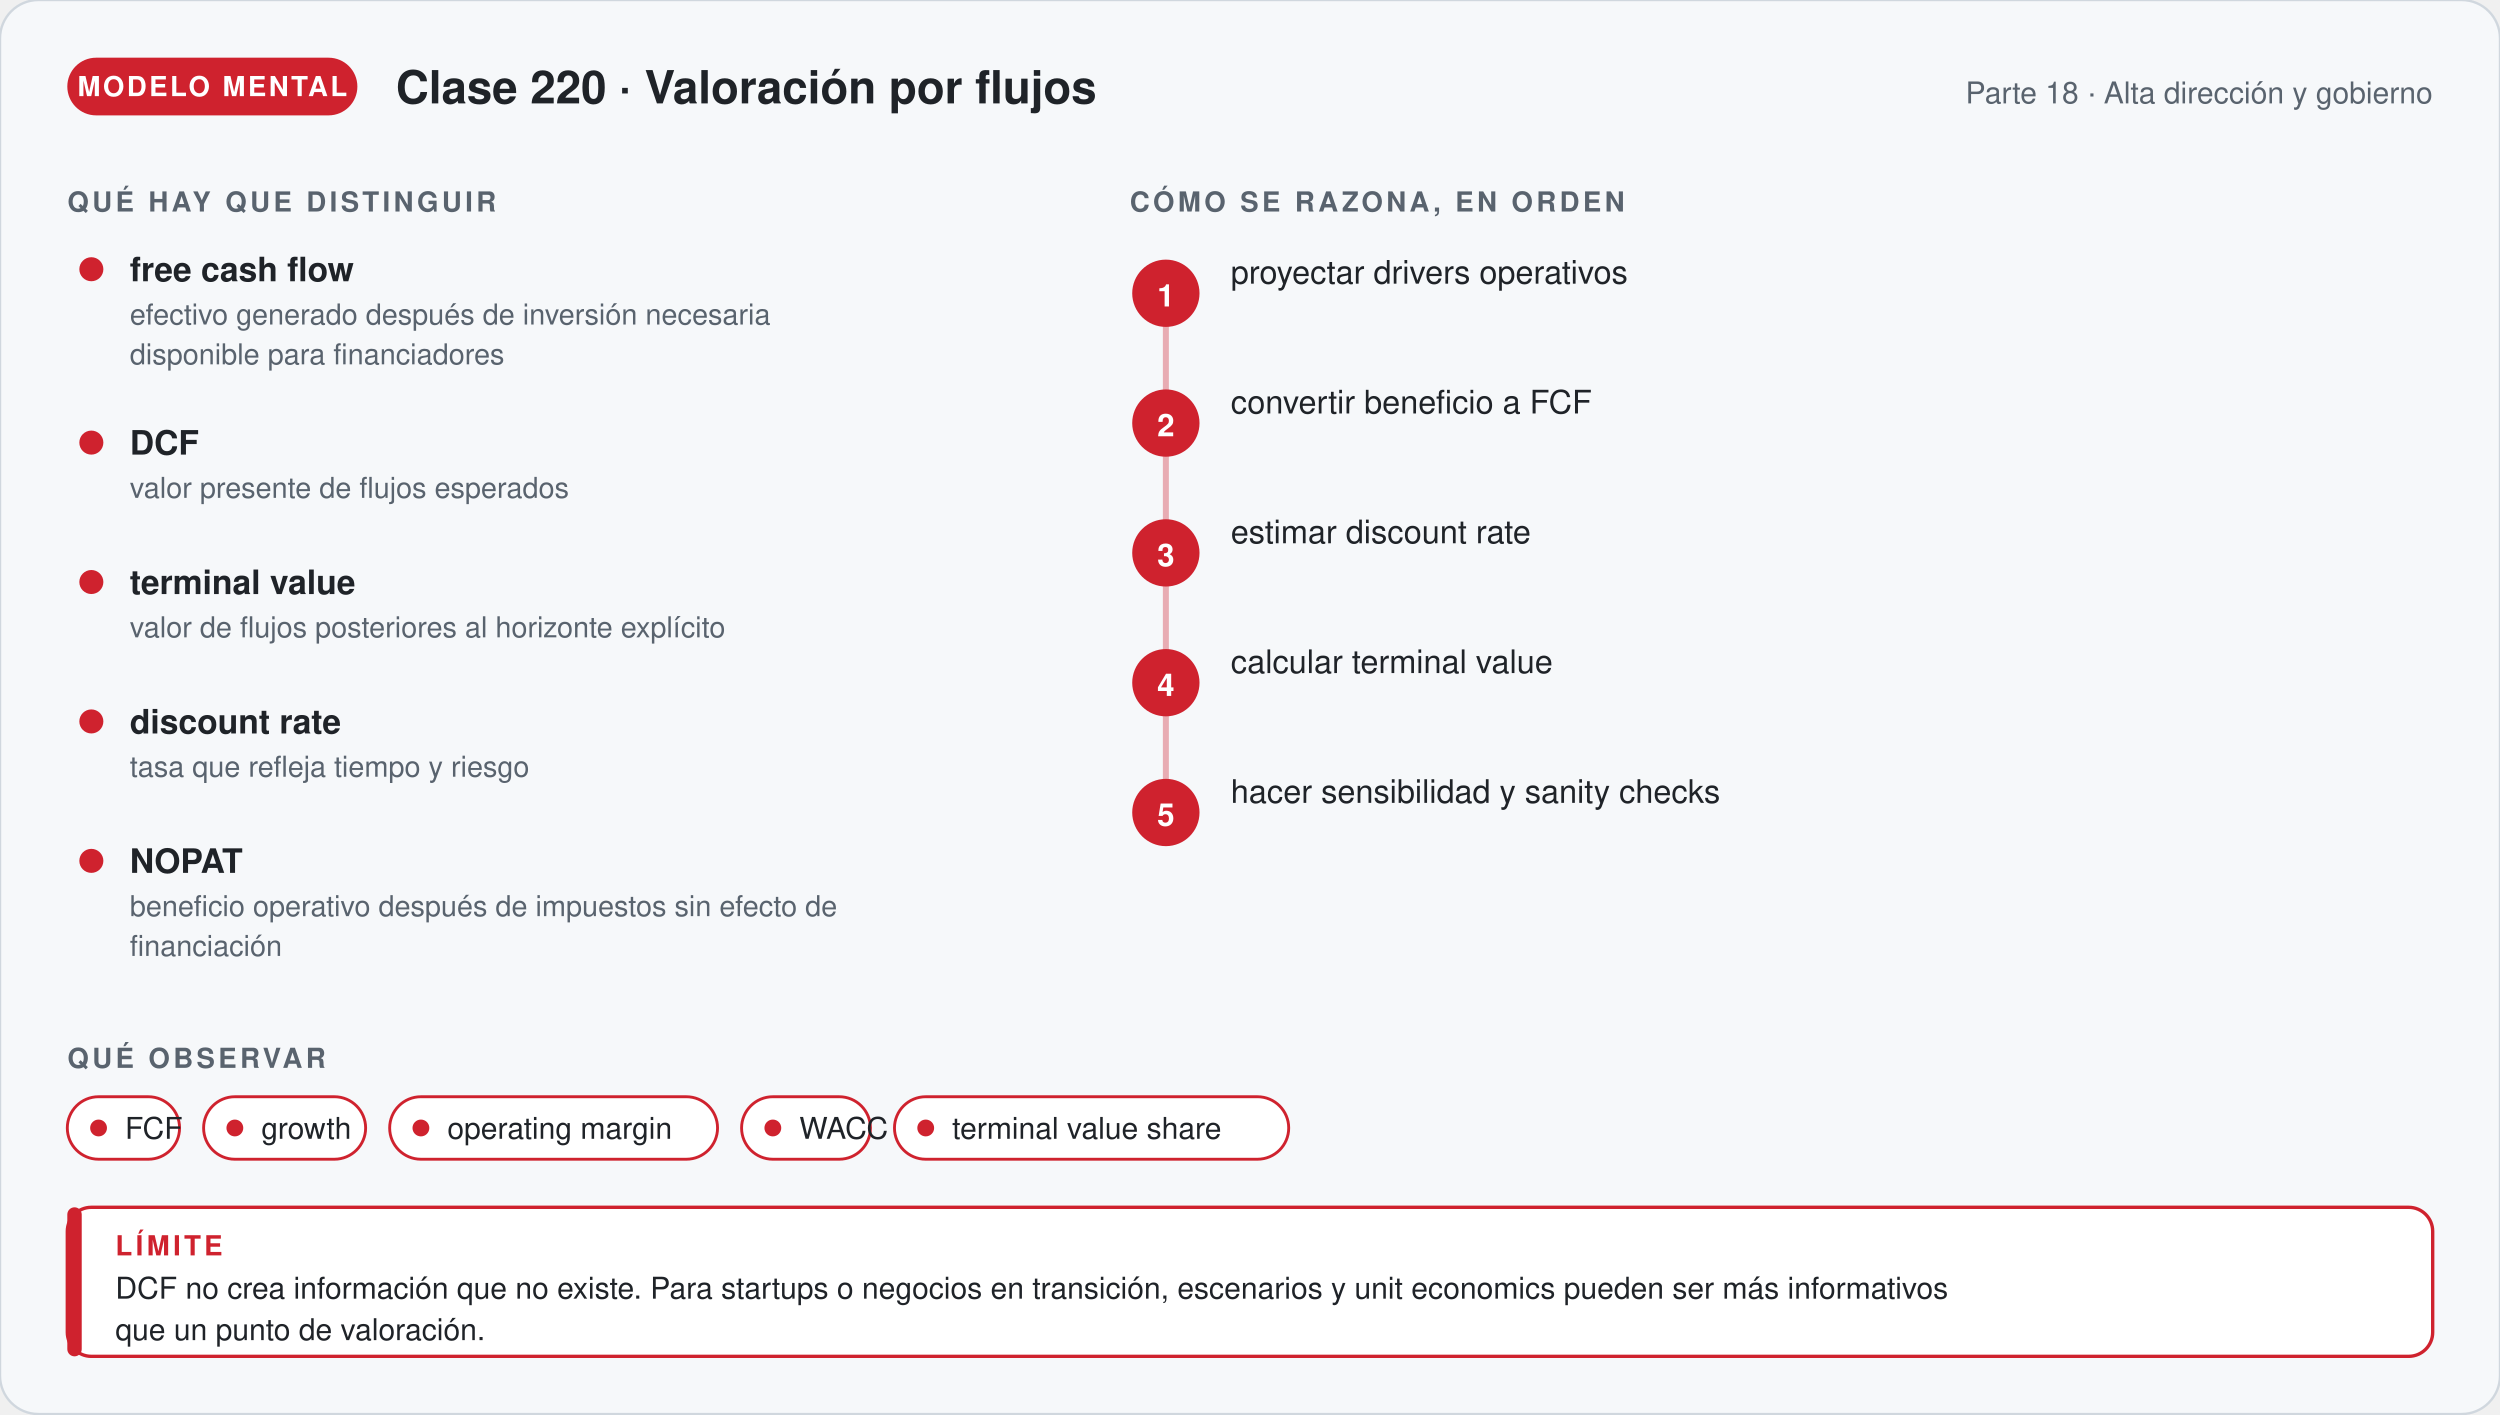
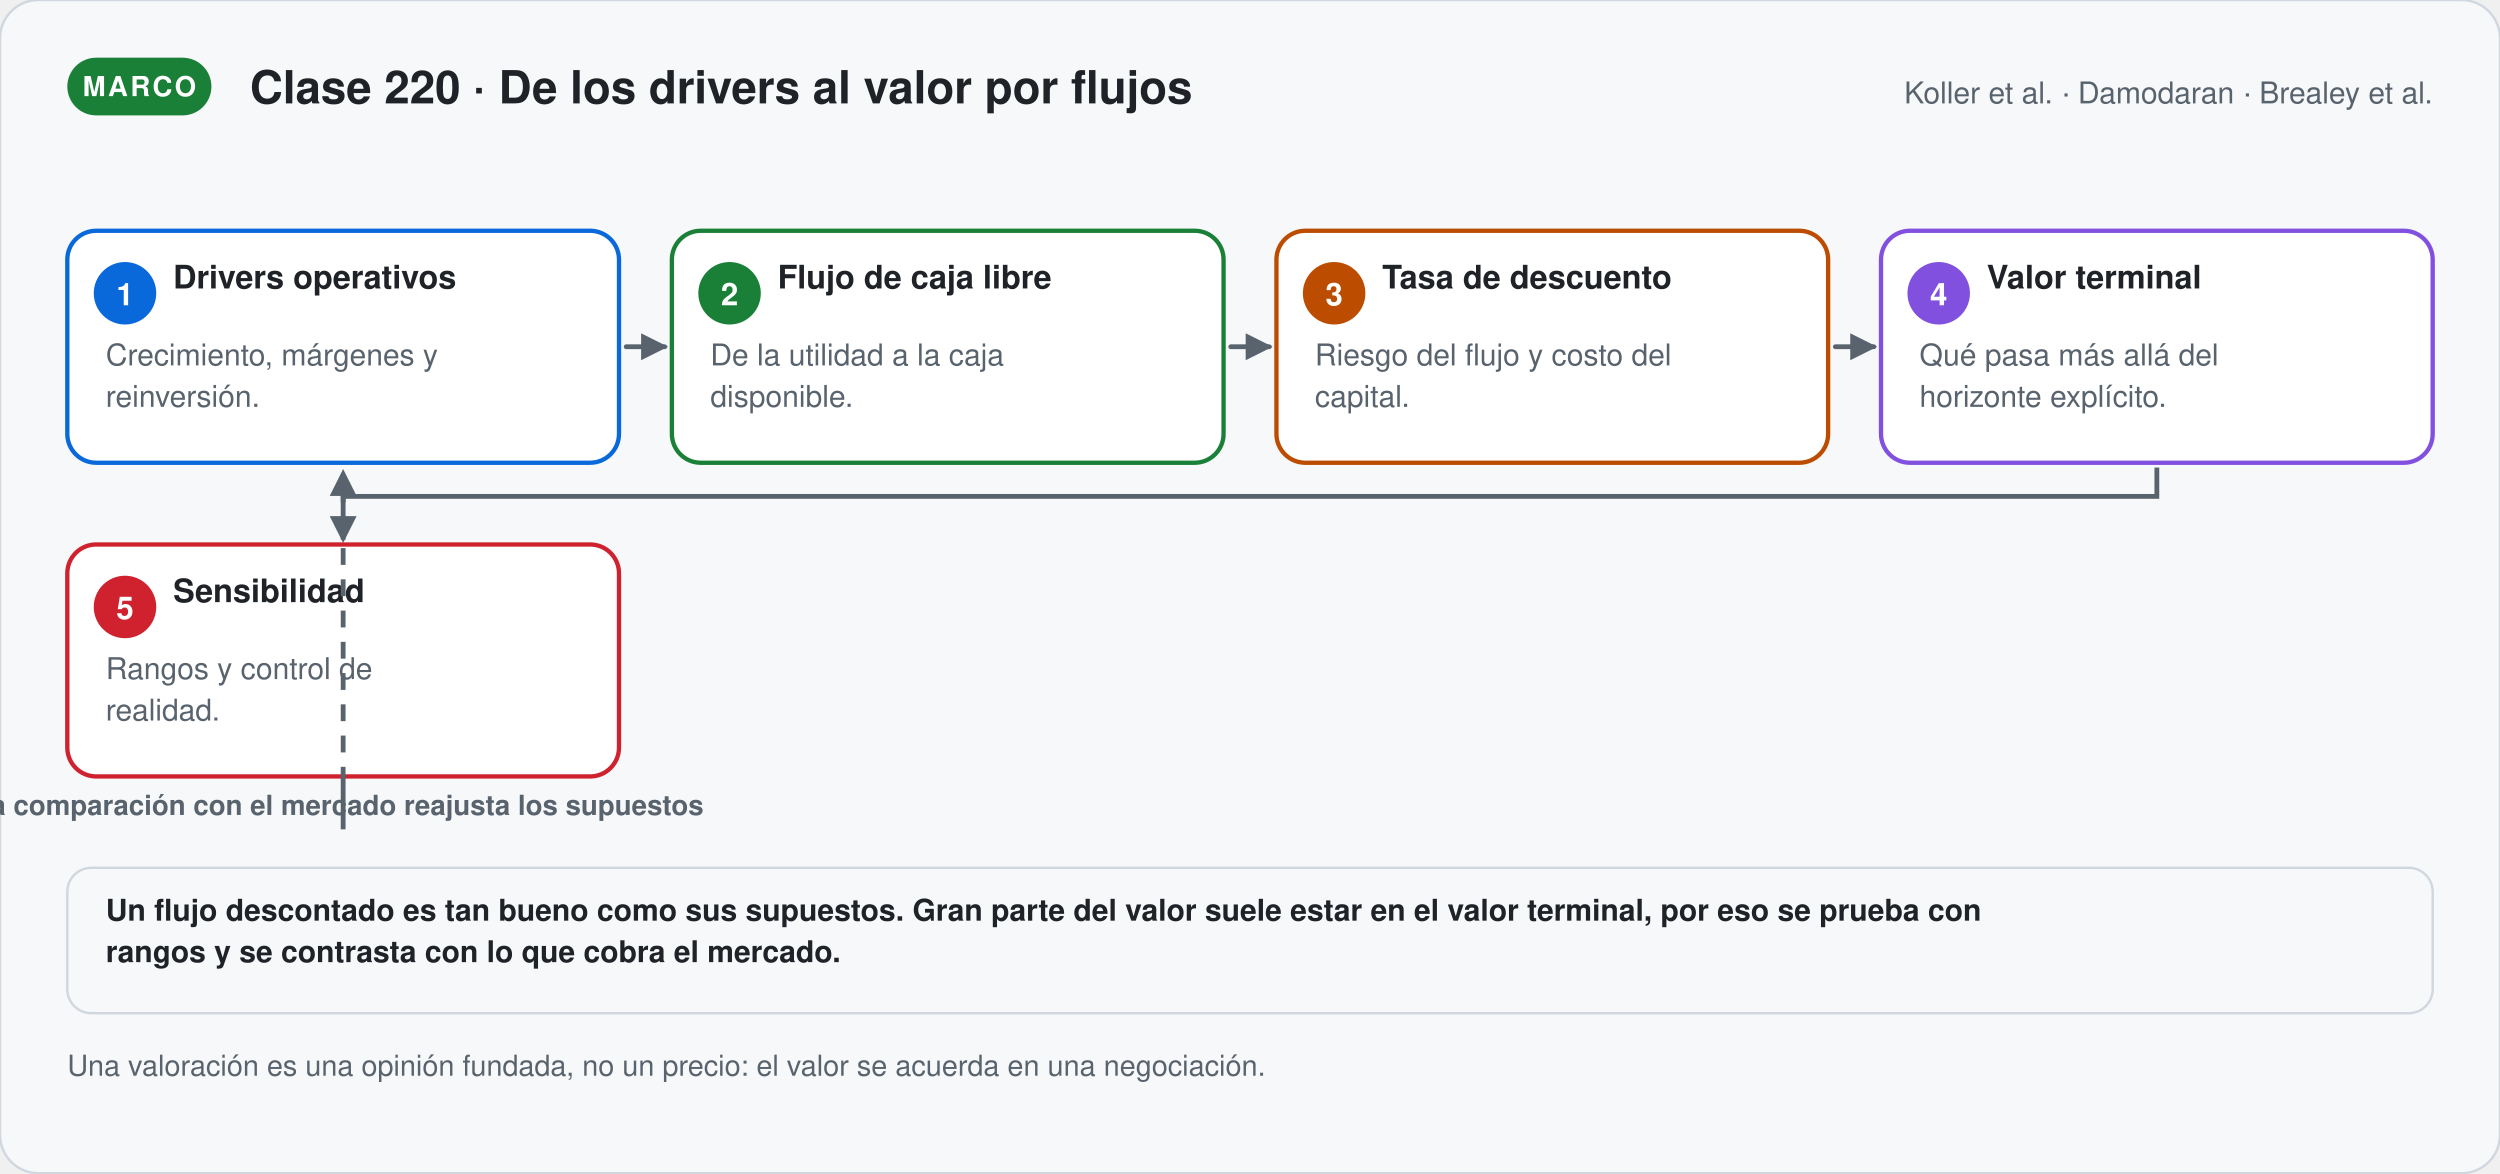
- <svg xmlns="http://www.w3.org/2000/svg" viewBox="0 0 1040 588.24" width="1040" role="img" aria-labelledby="t-g220 d-g220" font-family="'Segoe UI', 'Helvetica Neue', Helvetica, Arial, sans-serif">
+ <svg xmlns="http://www.w3.org/2000/svg" viewBox="0 0 1040 488.06" width="1040" role="img" aria-labelledby="t-s220 d-s220" font-family="'Segoe UI', 'Helvetica Neue', Helvetica, Arial, sans-serif">
  <defs>
-     <marker id="p-g220" viewBox="0 0 10 10" refX="8" refY="5" markerWidth="7" markerHeight="7" orient="auto">
+     <marker id="p-s220" viewBox="0 0 10 10" refX="8" refY="5" markerWidth="7" markerHeight="7" orient="auto">
      <path d="M1,1 L9,5 L1,9 Z" fill="#59636e" />
    </marker>
  </defs>
-   <rect width="1040" height="588.24" rx="16" fill="#f6f8fa" stroke="#d0d7de" />
-   <rect x="28" y="24" width="120.67" height="24" rx="12" fill="#cf222e" />
-   <text x="88.335" y="40" font-size="11.5" font-weight="700" fill="#ffffff" text-anchor="middle" letter-spacing="1">MODELO MENTAL</text>
-   <text x="164.67" y="43" font-size="19" font-weight="700" fill="#1f2328" text-anchor="start">Clase 220 · Valoración por flujos</text>
-   <text x="1012" y="43" font-size="12.5" font-weight="400" fill="#59636e" text-anchor="end">Parte 18 · Alta dirección y gobierno</text>
-   <text x="28" y="88" font-size="11.5" font-weight="700" fill="#59636e" text-anchor="start" letter-spacing="1.4">QUÉ HAY QUE DISTINGUIR</text>
-   <circle cx="38" cy="112" r="5" fill="#cf222e" />
-   <text x="54" y="117" font-size="14" font-weight="700" fill="#1f2328" text-anchor="start">free cash flow</text>
-   <text x="54" y="135" font-size="12" font-weight="400" fill="#59636e" text-anchor="start">efectivo generado después de inversión necesaria</text>
-   <text x="54" y="151.56" font-size="12" font-weight="400" fill="#59636e" text-anchor="start">disponible para financiadores</text>
-   <circle cx="38" cy="184.12" r="5" fill="#cf222e" />
-   <text x="54" y="189.12" font-size="14" font-weight="700" fill="#1f2328" text-anchor="start">DCF</text>
-   <text x="54" y="207.12" font-size="12" font-weight="400" fill="#59636e" text-anchor="start">valor presente de flujos esperados</text>
-   <circle cx="38" cy="242.12" r="5" fill="#cf222e" />
-   <text x="54" y="247.12" font-size="14" font-weight="700" fill="#1f2328" text-anchor="start">terminal value</text>
-   <text x="54" y="265.12" font-size="12" font-weight="400" fill="#59636e" text-anchor="start">valor de flujos posteriores al horizonte explícito</text>
-   <circle cx="38" cy="300.12" r="5" fill="#cf222e" />
-   <text x="54" y="305.12" font-size="14" font-weight="700" fill="#1f2328" text-anchor="start">discount rate</text>
-   <text x="54" y="323.12" font-size="12" font-weight="400" fill="#59636e" text-anchor="start">tasa que refleja tiempo y riesgo</text>
-   <circle cx="38" cy="358.12" r="5" fill="#cf222e" />
-   <text x="54" y="363.12" font-size="14" font-weight="700" fill="#1f2328" text-anchor="start">NOPAT</text>
-   <text x="54" y="381.12" font-size="12" font-weight="400" fill="#59636e" text-anchor="start">beneficio operativo después de impuestos sin efecto de</text>
-   <text x="54" y="397.68" font-size="12" font-weight="400" fill="#59636e" text-anchor="start">financiación</text>
-   <text x="470" y="88" font-size="11.5" font-weight="700" fill="#59636e" text-anchor="start" letter-spacing="1.4">CÓMO SE RAZONA, EN ORDEN</text>
-   <path d="M485,122 V338" stroke="#cf222e" stroke-width="2.5" stroke-opacity="0.35" />
-   <circle cx="485" cy="122" r="14" fill="#cf222e" />
-   <text x="485" y="127.5" font-size="13" font-weight="700" fill="#ffffff" text-anchor="middle">1</text>
-   <text x="512" y="118" font-size="13.5" font-weight="500" fill="#1f2328" text-anchor="start">proyectar drivers operativos</text>
-   <circle cx="485" cy="176" r="14" fill="#cf222e" />
-   <text x="485" y="181.5" font-size="13" font-weight="700" fill="#ffffff" text-anchor="middle">2</text>
-   <text x="512" y="172" font-size="13.5" font-weight="500" fill="#1f2328" text-anchor="start">convertir beneficio a FCF</text>
-   <circle cx="485" cy="230" r="14" fill="#cf222e" />
-   <text x="485" y="235.5" font-size="13" font-weight="700" fill="#ffffff" text-anchor="middle">3</text>
-   <text x="512" y="226" font-size="13.5" font-weight="500" fill="#1f2328" text-anchor="start">estimar discount rate</text>
-   <circle cx="485" cy="284" r="14" fill="#cf222e" />
-   <text x="485" y="289.5" font-size="13" font-weight="700" fill="#ffffff" text-anchor="middle">4</text>
-   <text x="512" y="280" font-size="13.5" font-weight="500" fill="#1f2328" text-anchor="start">calcular terminal value</text>
-   <circle cx="485" cy="338" r="14" fill="#cf222e" />
-   <text x="485" y="343.5" font-size="13" font-weight="700" fill="#ffffff" text-anchor="middle">5</text>
-   <text x="512" y="334" font-size="13.5" font-weight="500" fill="#1f2328" text-anchor="start">hacer sensibilidad y sanity checks</text>
-   <text x="28" y="444.24" font-size="11.5" font-weight="700" fill="#59636e" text-anchor="start" letter-spacing="1.4">QUÉ OBSERVAR</text>
-   <rect x="28" y="456.24" width="46.7" height="26" rx="13" fill="#ffffff" stroke="#cf222e" stroke-width="1.2" />
-   <circle cx="41" cy="469.24" r="3.5" fill="#cf222e" />
-   <text x="52" y="473.74" font-size="12.5" font-weight="400" fill="#1f2328" text-anchor="start">FCF</text>
-   <rect x="84.7" y="456.24" width="67.4" height="26" rx="13" fill="#ffffff" stroke="#cf222e" stroke-width="1.2" />
-   <circle cx="97.7" cy="469.24" r="3.5" fill="#cf222e" />
-   <text x="108.7" y="473.74" font-size="12.5" font-weight="400" fill="#1f2328" text-anchor="start">growth</text>
-   <rect x="162.1" y="456.24" width="136.4" height="26" rx="13" fill="#ffffff" stroke="#cf222e" stroke-width="1.2" />
-   <circle cx="175.1" cy="469.24" r="3.5" fill="#cf222e" />
-   <text x="186.1" y="473.74" font-size="12.5" font-weight="400" fill="#1f2328" text-anchor="start">operating margin</text>
-   <rect x="308.5" y="456.24" width="53.6" height="26" rx="13" fill="#ffffff" stroke="#cf222e" stroke-width="1.2" />
-   <circle cx="321.5" cy="469.24" r="3.5" fill="#cf222e" />
-   <text x="332.5" y="473.74" font-size="12.5" font-weight="400" fill="#1f2328" text-anchor="start">WACC</text>
-   <rect x="372.1" y="456.24" width="164" height="26" rx="13" fill="#ffffff" stroke="#cf222e" stroke-width="1.2" />
-   <circle cx="385.1" cy="469.24" r="3.5" fill="#cf222e" />
-   <text x="396.1" y="473.74" font-size="12.5" font-weight="400" fill="#1f2328" text-anchor="start">terminal value share</text>
-   <rect x="28" y="502.24" width="984" height="62" rx="10" fill="#ffffff" stroke="#cf222e" stroke-width="1.4" />
-   <rect x="28" y="502.24" width="6" height="62" rx="3" fill="#cf222e" />
-   <text x="48" y="522.24" font-size="11.5" font-weight="700" fill="#cf222e" text-anchor="start" letter-spacing="1.4">LÍMITE</text>
-   <text x="48" y="540.24" font-size="12.5" font-weight="400" fill="#1f2328" text-anchor="start">DCF no crea información que no existe. Para startups o negocios en transición, escenarios y unit economics pueden ser más informativos</text>
-   <text x="48" y="557.49" font-size="12.5" font-weight="400" fill="#1f2328" text-anchor="start">que un punto de valoración.</text>
+   <rect width="1040" height="488.06" rx="16" fill="#f6f8fa" stroke="#d0d7de" />
+   <rect x="28" y="24" width="59.95" height="24" rx="12" fill="#1a7f37" />
+   <text x="57.975" y="40" font-size="11.5" font-weight="700" fill="#ffffff" text-anchor="middle" letter-spacing="1">MARCO</text>
+   <text x="103.95" y="43" font-size="19" font-weight="700" fill="#1f2328" text-anchor="start">Clase 220 · De los drivers al valor por flujos</text>
+   <text x="1012" y="43" font-size="12.5" font-weight="400" fill="#59636e" text-anchor="end">Koller et al. · Damodaran · Brealey et al.</text>
+   <rect x="28" y="96" width="229.5" height="96.5" rx="12" fill="#ffffff" stroke="#0969da" stroke-width="1.8" />
+   <circle cx="52.0" cy="122.0" r="13" fill="#0969da" />
+   <text x="52" y="127" font-size="13" font-weight="700" fill="#ffffff" text-anchor="middle">1</text>
+   <text x="72" y="120" font-size="13.5" font-weight="700" fill="#1f2328" text-anchor="start">Drivers operativos</text>
+   <text x="44" y="152" font-size="12.5" font-weight="400" fill="#59636e" text-anchor="start">Crecimiento, márgenes y</text>
+   <text x="44" y="169.25" font-size="12.5" font-weight="400" fill="#59636e" text-anchor="start">reinversión.</text>
+   <path d="M260.5,144.25 L276.5,144.25" stroke="#59636e" stroke-width="2" fill="none" stroke-linecap="round" marker-end="url(#p-s220)" />
+   <rect x="279.5" y="96" width="229.5" height="96.5" rx="12" fill="#ffffff" stroke="#1a7f37" stroke-width="1.8" />
+   <circle cx="303.5" cy="122.0" r="13" fill="#1a7f37" />
+   <text x="303.5" y="127" font-size="13" font-weight="700" fill="#ffffff" text-anchor="middle">2</text>
+   <text x="323.5" y="120" font-size="13.5" font-weight="700" fill="#1f2328" text-anchor="start">Flujo de caja libre</text>
+   <text x="295.5" y="152" font-size="12.5" font-weight="400" fill="#59636e" text-anchor="start">De la utilidad a la caja</text>
+   <text x="295.5" y="169.25" font-size="12.5" font-weight="400" fill="#59636e" text-anchor="start">disponible.</text>
+   <path d="M512,144.25 L528,144.25" stroke="#59636e" stroke-width="2" fill="none" stroke-linecap="round" marker-end="url(#p-s220)" />
+   <rect x="531" y="96" width="229.5" height="96.5" rx="12" fill="#ffffff" stroke="#bc4c00" stroke-width="1.8" />
+   <circle cx="555.0" cy="122.0" r="13" fill="#bc4c00" />
+   <text x="555" y="127" font-size="13" font-weight="700" fill="#ffffff" text-anchor="middle">3</text>
+   <text x="575" y="120" font-size="13.5" font-weight="700" fill="#1f2328" text-anchor="start">Tasa de descuento</text>
+   <text x="547" y="152" font-size="12.5" font-weight="400" fill="#59636e" text-anchor="start">Riesgo del flujo y costo del</text>
+   <text x="547" y="169.25" font-size="12.5" font-weight="400" fill="#59636e" text-anchor="start">capital.</text>
+   <path d="M763.5,144.25 L779.5,144.25" stroke="#59636e" stroke-width="2" fill="none" stroke-linecap="round" marker-end="url(#p-s220)" />
+   <rect x="782.5" y="96" width="229.5" height="96.5" rx="12" fill="#ffffff" stroke="#8250df" stroke-width="1.8" />
+   <circle cx="806.5" cy="122.0" r="13" fill="#8250df" />
+   <text x="806.5" y="127" font-size="13" font-weight="700" fill="#ffffff" text-anchor="middle">4</text>
+   <text x="826.5" y="120" font-size="13.5" font-weight="700" fill="#1f2328" text-anchor="start">Valor terminal</text>
+   <text x="798.5" y="152" font-size="12.5" font-weight="400" fill="#59636e" text-anchor="start">Qué pasa más allá del</text>
+   <text x="798.5" y="169.25" font-size="12.5" font-weight="400" fill="#59636e" text-anchor="start">horizonte explícito.</text>
+   <path d="M897.25,194.5 V206.5 H142.75 V224.5" stroke="#59636e" stroke-width="2" fill="none" marker-end="url(#p-s220)" />
+   <rect x="28" y="226.5" width="229.5" height="96.5" rx="12" fill="#ffffff" stroke="#cf222e" stroke-width="1.8" />
+   <circle cx="52.0" cy="252.5" r="13" fill="#cf222e" />
+   <text x="52" y="257.5" font-size="13" font-weight="700" fill="#ffffff" text-anchor="middle">5</text>
+   <text x="72" y="250.5" font-size="13.5" font-weight="700" fill="#1f2328" text-anchor="start">Sensibilidad</text>
+   <text x="44" y="282.5" font-size="12.5" font-weight="400" fill="#59636e" text-anchor="start">Rangos y control de</text>
+   <text x="44" y="299.75" font-size="12.5" font-weight="400" fill="#59636e" text-anchor="start">realidad.</text>
+   <path d="M142.75,325.0 V345.0 H142.75 V196.5" stroke="#59636e" stroke-width="2" fill="none" stroke-dasharray="7 6" marker-end="url(#p-s220)" />
+   <text x="142.75" y="339" font-size="11.5" font-weight="600" fill="#59636e" text-anchor="middle">la comparación con el mercado reajusta los supuestos</text>
+   <rect x="28" y="361" width="984" height="60.5" rx="10" fill="#f6f8fa" stroke="#d0d7de" stroke-width="1" />
+   <text x="44" y="383" font-size="12.5" font-weight="600" fill="#1f2328" text-anchor="start">Un flujo descontado es tan bueno como sus supuestos. Gran parte del valor suele estar en el valor terminal, por eso se prueba con</text>
+   <text x="44" y="400.25" font-size="12.5" font-weight="600" fill="#1f2328" text-anchor="start">rangos y se contrasta con lo que cobra el mercado.</text>
+   <text x="28" y="447.5" font-size="12" font-weight="400" fill="#59636e" text-anchor="start">Una valoración es una opinión fundada, no un precio: el valor se acuerda en una negociación.</text>
</svg>
